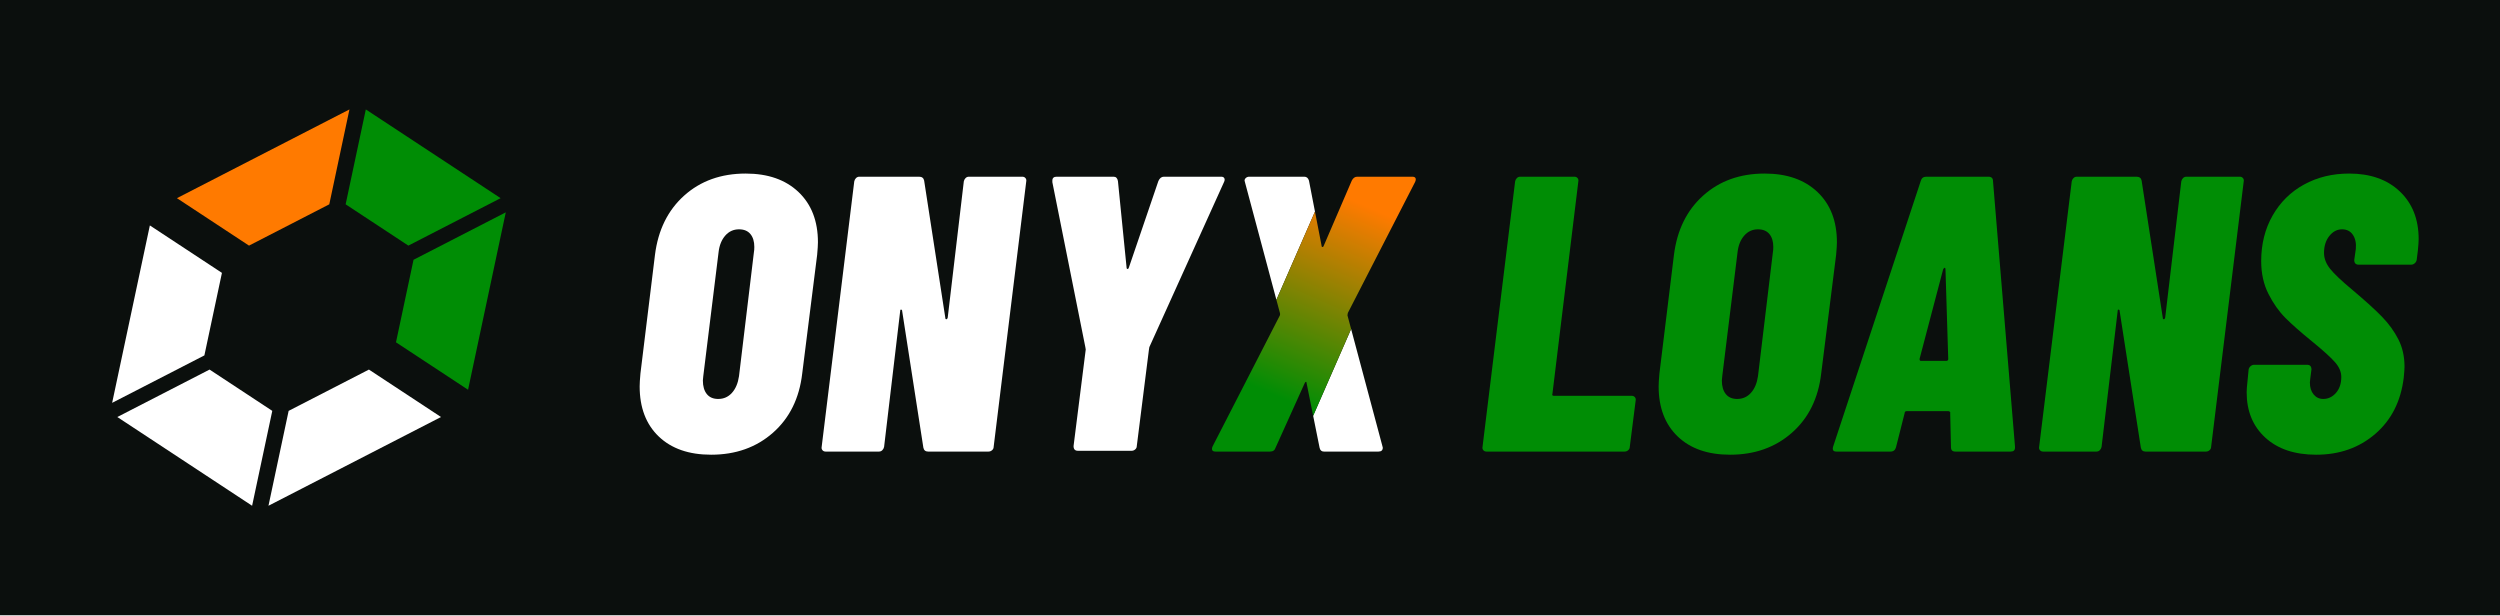
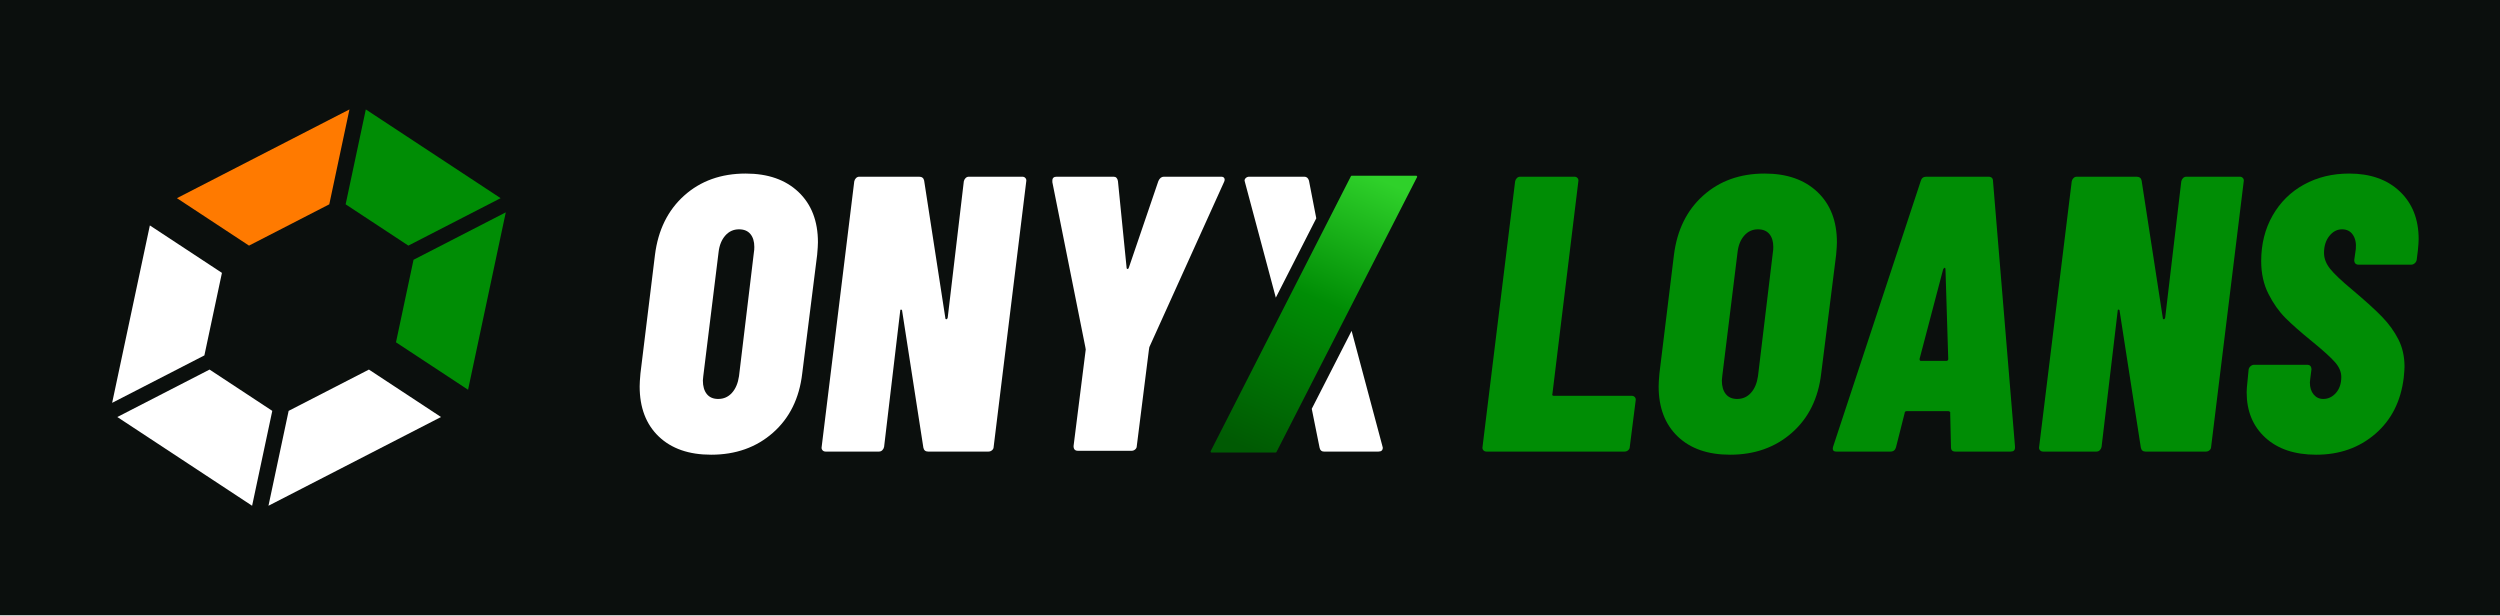
<svg xmlns="http://www.w3.org/2000/svg" viewBox="0 0 764 188" width="764" height="188">
  <rect width="764" height="188" rx="0" fill="#0B0F0D" />
  <g transform="translate(24,24)">
    <g transform="translate(0,4)">
      <g transform="matrix(1 0 -0.2126 1 14.45 0)">
        <polygon points="74.50,5.44 121.46,32.56 96.35,47.06 74.50,34.44" fill="#008D05" />
        <polygon points="123.96,36.89 123.96,91.11 98.85,76.61 98.85,51.39" fill="#008D05" />
        <polygon points="117.46,99.44 70.50,126.56 70.50,97.56 92.35,84.94" fill="#FFFFFF" />
        <polygon points="65.50,126.56 18.54,99.44 43.65,84.94 65.50,97.56" fill="#FFFFFF" />
        <polygon points="16.04,95.11 16.04,40.89 41.15,55.39 41.15,80.61" fill="#FFFFFF" />
        <polygon points="22.54,32.56 69.50,5.44 69.50,34.44 47.65,47.06" fill="#FF7A00" />
      </g>
    </g>
    <path d="M171.48 94.08Q171.48 92.76 171.72 90.12L176.16 53.88Q177.6 42.48 185.1 35.76Q192.6 29.04 203.88 29.04Q214.08 29.04 220.02 34.68Q225.96 40.32 225.96 50.04Q225.96 51.24 225.72 53.88L221.16 90.12Q219.84 101.52 212.22 108.24Q204.6 114.96 193.32 114.96Q183.12 114.96 177.3 109.38Q171.48 103.8 171.48 94.08ZM201.84 90.96 206.4 53.04Q206.52 52.44 206.52 51.48Q206.52 48.96 205.32 47.52Q204.12 46.08 201.84 46.08Q199.32 46.08 197.64 48.0Q195.96 49.92 195.6 53.04L190.92 90.96L190.8 92.28Q190.8 94.92 192.0 96.42Q193.2 97.92 195.48 97.92Q198.0 97.92 199.68 96.06Q201.36 94.2 201.84 90.96Z" fill="#FFFFFF" />
    <path d="M272.1 30.0H288.42Q289.02 30.0 289.38 30.42Q289.74 30.84 289.62 31.44L279.66 112.56Q279.66 113.16 279.18 113.58Q278.7 114.0 278.1 114.0H259.62Q258.42 114.0 258.18 112.8L251.7 71.04Q251.7 70.68 251.4 70.62Q251.1 70.56 251.1 71.04L246.18 112.56Q246.06 113.16 245.64 113.58Q245.22 114.0 244.62 114.0H228.3Q227.7 114.0 227.34 113.58Q226.98 113.16 227.1 112.56L237.06 31.44Q237.18 30.84 237.6 30.42Q238.02 30.0 238.62 30.0H256.86Q258.18 30.0 258.42 31.2L264.9 73.2Q264.9 73.56 265.2 73.56Q265.5 73.56 265.62 73.08L270.54 31.44Q270.66 30.84 271.08 30.42Q271.5 30.0 272.1 30.0Z" fill="#FFFFFF" />
    <path d="M304.08 112.32 307.8 82.8 307.68 82.08 297.6 31.68V31.2Q297.6 30.0 298.92 30.0H316.32Q317.4 30.0 317.64 31.32L320.28 57.72Q320.28 58.2 320.58 58.2Q320.88 58.2 321.0 57.72L330.0 31.32Q330.6 30.0 331.68 30.0H349.2Q349.92 30.0 350.16 30.48Q350.4 30.96 350.04 31.68L327.24 82.08L327.12 82.8L323.4 112.32Q323.4 112.92 322.92 113.34Q322.44 113.76 321.84 113.76H305.4Q304.08 113.76 304.08 112.32Z" fill="#FFFFFF" />
    <clipPath id="u6">
-       <path clip-rule="evenodd" d="M296.4 -20.0 H458.7 V164.0 H296.4 Z M343.58,119.04 L370.31,119.04 L411.46,24.96 L384.73,24.96 Z" />
+       <path clip-rule="evenodd" d="M296.4 -20.0 H458.7 V164.0 H296.4 Z M337.62,122.40 L365.90,122.40 L417.42,21.60 L389.02,21.60 Z" />
    </clipPath>
    <path d="M346.62 112.32 367.14 72.36Q367.26 72.0 367.14 71.64L356.46 31.68L356.34 31.2Q356.34 30.72 356.76 30.36Q357.18 30.0 357.78 30.0H374.58Q375.66 30.0 376.02 31.2L379.86 51Q379.86 51.48 380.16 51.48Q380.46 51.48 380.58 51L389.1 31.2Q389.7 30.0 390.78 30.0H407.58Q408.42 30.0 408.6 30.48Q408.78 30.96 408.42 31.68L387.9 71.64L387.78 72.36L398.46 112.32L398.58 112.8Q398.58 114.0 397.26 114.0H380.58Q379.5 114.0 379.26 112.8L375.3 93.12Q375.3 92.64 375.06 92.7Q374.82 92.76 374.7 93.12L365.82 112.8Q365.46 114.0 364.14 114.0H347.46Q346.62 114.0 346.44 113.52Q346.26 113.04 346.62 112.32Z" fill="#FFFFFF" clip-path="url(#u6)" />
    <linearGradient id="u5" gradientUnits="userSpaceOnUse" x1="359.1" y1="114.0" x2="395.9" y2="30.0">
-       <stop offset="0.2" stop-color="#008D05" />
-       <stop offset="0.9" stop-color="#FF7A00" />
+       <stop offset="0.0" stop-color="#005A03" />
+       <stop offset="0.55" stop-color="#008D05" />
+       <stop offset="1.0" stop-color="#2FD12A" />
    </linearGradient>
-     <clipPath id="u4">
-       <polygon points="343.58,119.04 370.31,119.04 411.46,24.96 384.73,24.96" />
-     </clipPath>
-     <path d="M346.62 112.32 367.14 72.36Q367.26 72.0 367.14 71.64L356.46 31.68L356.34 31.2Q356.34 30.72 356.76 30.36Q357.18 30.0 357.78 30.0H374.58Q375.66 30.0 376.02 31.2L379.86 51Q379.86 51.48 380.16 51.48Q380.46 51.48 380.58 51L389.1 31.2Q389.7 30.0 390.78 30.0H407.58Q408.42 30.0 408.6 30.48Q408.78 30.96 408.42 31.68L387.9 71.64L387.78 72.36L398.46 112.32L398.58 112.8Q398.58 114.0 397.26 114.0H380.58Q379.5 114.0 379.26 112.8L375.3 93.12Q375.3 92.64 375.06 92.7Q374.82 92.76 374.7 93.12L365.82 112.8Q365.46 114.0 364.14 114.0H347.46Q346.62 114.0 346.44 113.52Q346.26 113.04 346.62 112.32Z" fill="url(#u5)" clip-path="url(#u4)" />
+     <polygon points="346.26,114.00 365.82,114.00 408.78,30.00 389.10,30.00" fill="url(#u5)" stroke="url(#u5)" stroke-width="0.6" stroke-linejoin="round" />
    <path d="M429.06 112.56 439.02 31.44Q439.14 30.84 439.56 30.42Q439.98 30.0 440.58 30.0H457.14Q457.74 30.0 458.1 30.42Q458.46 30.84 458.34 31.44L450.42 96.36Q450.18 96.96 450.9 96.96H474.66Q475.26 96.96 475.62 97.38Q475.98 97.8 475.86 98.4L474.06 112.56Q474.06 113.16 473.58 113.58Q473.1 114.0 472.5 114.0H430.26Q429.66 114.0 429.3 113.58Q428.94 113.16 429.06 112.56Z" fill="#008D05" />
    <path d="M482.88 94.08Q482.88 92.76 483.12 90.12L487.56 53.88Q489.0 42.48 496.5 35.76Q504.0 29.04 515.28 29.04Q525.48 29.04 531.42 34.68Q537.36 40.32 537.36 50.04Q537.36 51.24 537.12 53.88L532.56 90.12Q531.24 101.52 523.62 108.24Q516.0 114.96 504.72 114.96Q494.52 114.96 488.7 109.38Q482.88 103.8 482.88 94.08ZM513.24 90.96 517.8 53.04Q517.92 52.44 517.92 51.48Q517.92 48.96 516.72 47.52Q515.52 46.08 513.24 46.08Q510.72 46.08 509.04 48.0Q507.36 49.92 507.0 53.04L502.32 90.96L502.2 92.28Q502.2 94.92 503.4 96.42Q504.6 97.92 506.88 97.92Q509.4 97.92 511.08 96.06Q512.76 94.2 513.24 90.96Z" fill="#008D05" />
    <path d="M572.22 112.68 571.98 102.24Q572.1 102.0 571.86 101.82Q571.62 101.64 571.38 101.64H558.78Q558.06 101.64 558.06 102.24L555.42 112.68Q555.06 114.0 553.74 114.0H537.18Q535.74 114.0 536.22 112.44L562.98 31.32Q563.34 30.0 564.66 30.0H583.62Q585.06 30.0 585.06 31.32L591.78 112.44V112.8Q591.78 114.0 590.46 114.0H573.54Q572.22 114.0 572.22 112.68ZM562.98 86.28H570.78Q571.38 86.28 571.38 85.68L570.54 58.32Q570.54 57.84 570.3 57.84Q570.06 57.84 569.82 58.32L562.62 85.68Q562.62 86.28 562.98 86.28Z" fill="#008D05" />
    <path d="M644.16 30.0H660.48Q661.08 30.0 661.44 30.42Q661.8 30.84 661.68 31.44L651.72 112.56Q651.72 113.16 651.24 113.58Q650.76 114.0 650.16 114.0H631.68Q630.48 114.0 630.24 112.8L623.76 71.04Q623.76 70.68 623.46 70.62Q623.16 70.56 623.16 71.04L618.24 112.56Q618.12 113.16 617.7 113.58Q617.28 114.0 616.68 114.0H600.36Q599.76 114.0 599.4 113.58Q599.04 113.16 599.16 112.56L609.12 31.44Q609.24 30.84 609.66 30.42Q610.08 30.0 610.68 30.0H628.92Q630.24 30.0 630.48 31.2L636.96 73.2Q636.96 73.56 637.26 73.56Q637.56 73.56 637.68 73.08L642.6 31.44Q642.72 30.84 643.14 30.42Q643.56 30.0 644.16 30.0Z" fill="#008D05" />
    <path d="M662.58 95.88Q662.58 94.8 662.82 92.64L663.18 88.92Q663.3 88.32 663.78 87.9Q664.26 87.48 664.86 87.48H681.06Q682.38 87.48 682.38 88.92L682.02 91.68L681.9 92.88Q681.9 95.16 683.04 96.54Q684.18 97.92 685.98 97.92Q688.26 97.92 689.88 96.06Q691.5 94.2 691.5 91.2Q691.5 88.92 689.64 86.76Q687.78 84.6 682.5 80.28Q677.46 76.2 674.46 73.2Q671.46 70.2 669.24 65.82Q667.02 61.44 667.02 55.8Q667.02 48.0 670.5 41.88Q673.98 35.76 680.1 32.4Q686.22 29.04 693.9 29.04Q703.62 29.04 709.38 34.5Q715.14 39.96 715.14 49.08Q715.14 50.16 714.9 52.56L714.54 55.44Q714.42 56.04 713.94 56.46Q713.46 56.88 712.86 56.88H696.78Q695.46 56.88 695.46 55.44L695.94 52.08Q696.18 49.44 695.04 47.76Q693.9 46.08 691.74 46.08Q689.46 46.08 687.84 48.12Q686.22 50.16 686.22 53.28Q686.22 55.8 688.08 58.14Q689.94 60.48 694.86 64.56Q700.98 69.72 704.04 72.9Q707.1 76.08 708.96 79.74Q710.82 83.4 710.82 88.08Q710.82 89.04 710.58 91.44Q709.26 102.24 701.88 108.6Q694.5 114.96 683.82 114.96Q673.98 114.96 668.28 109.74Q662.58 104.52 662.58 95.88Z" fill="#008D05" />
  </g>
</svg>
